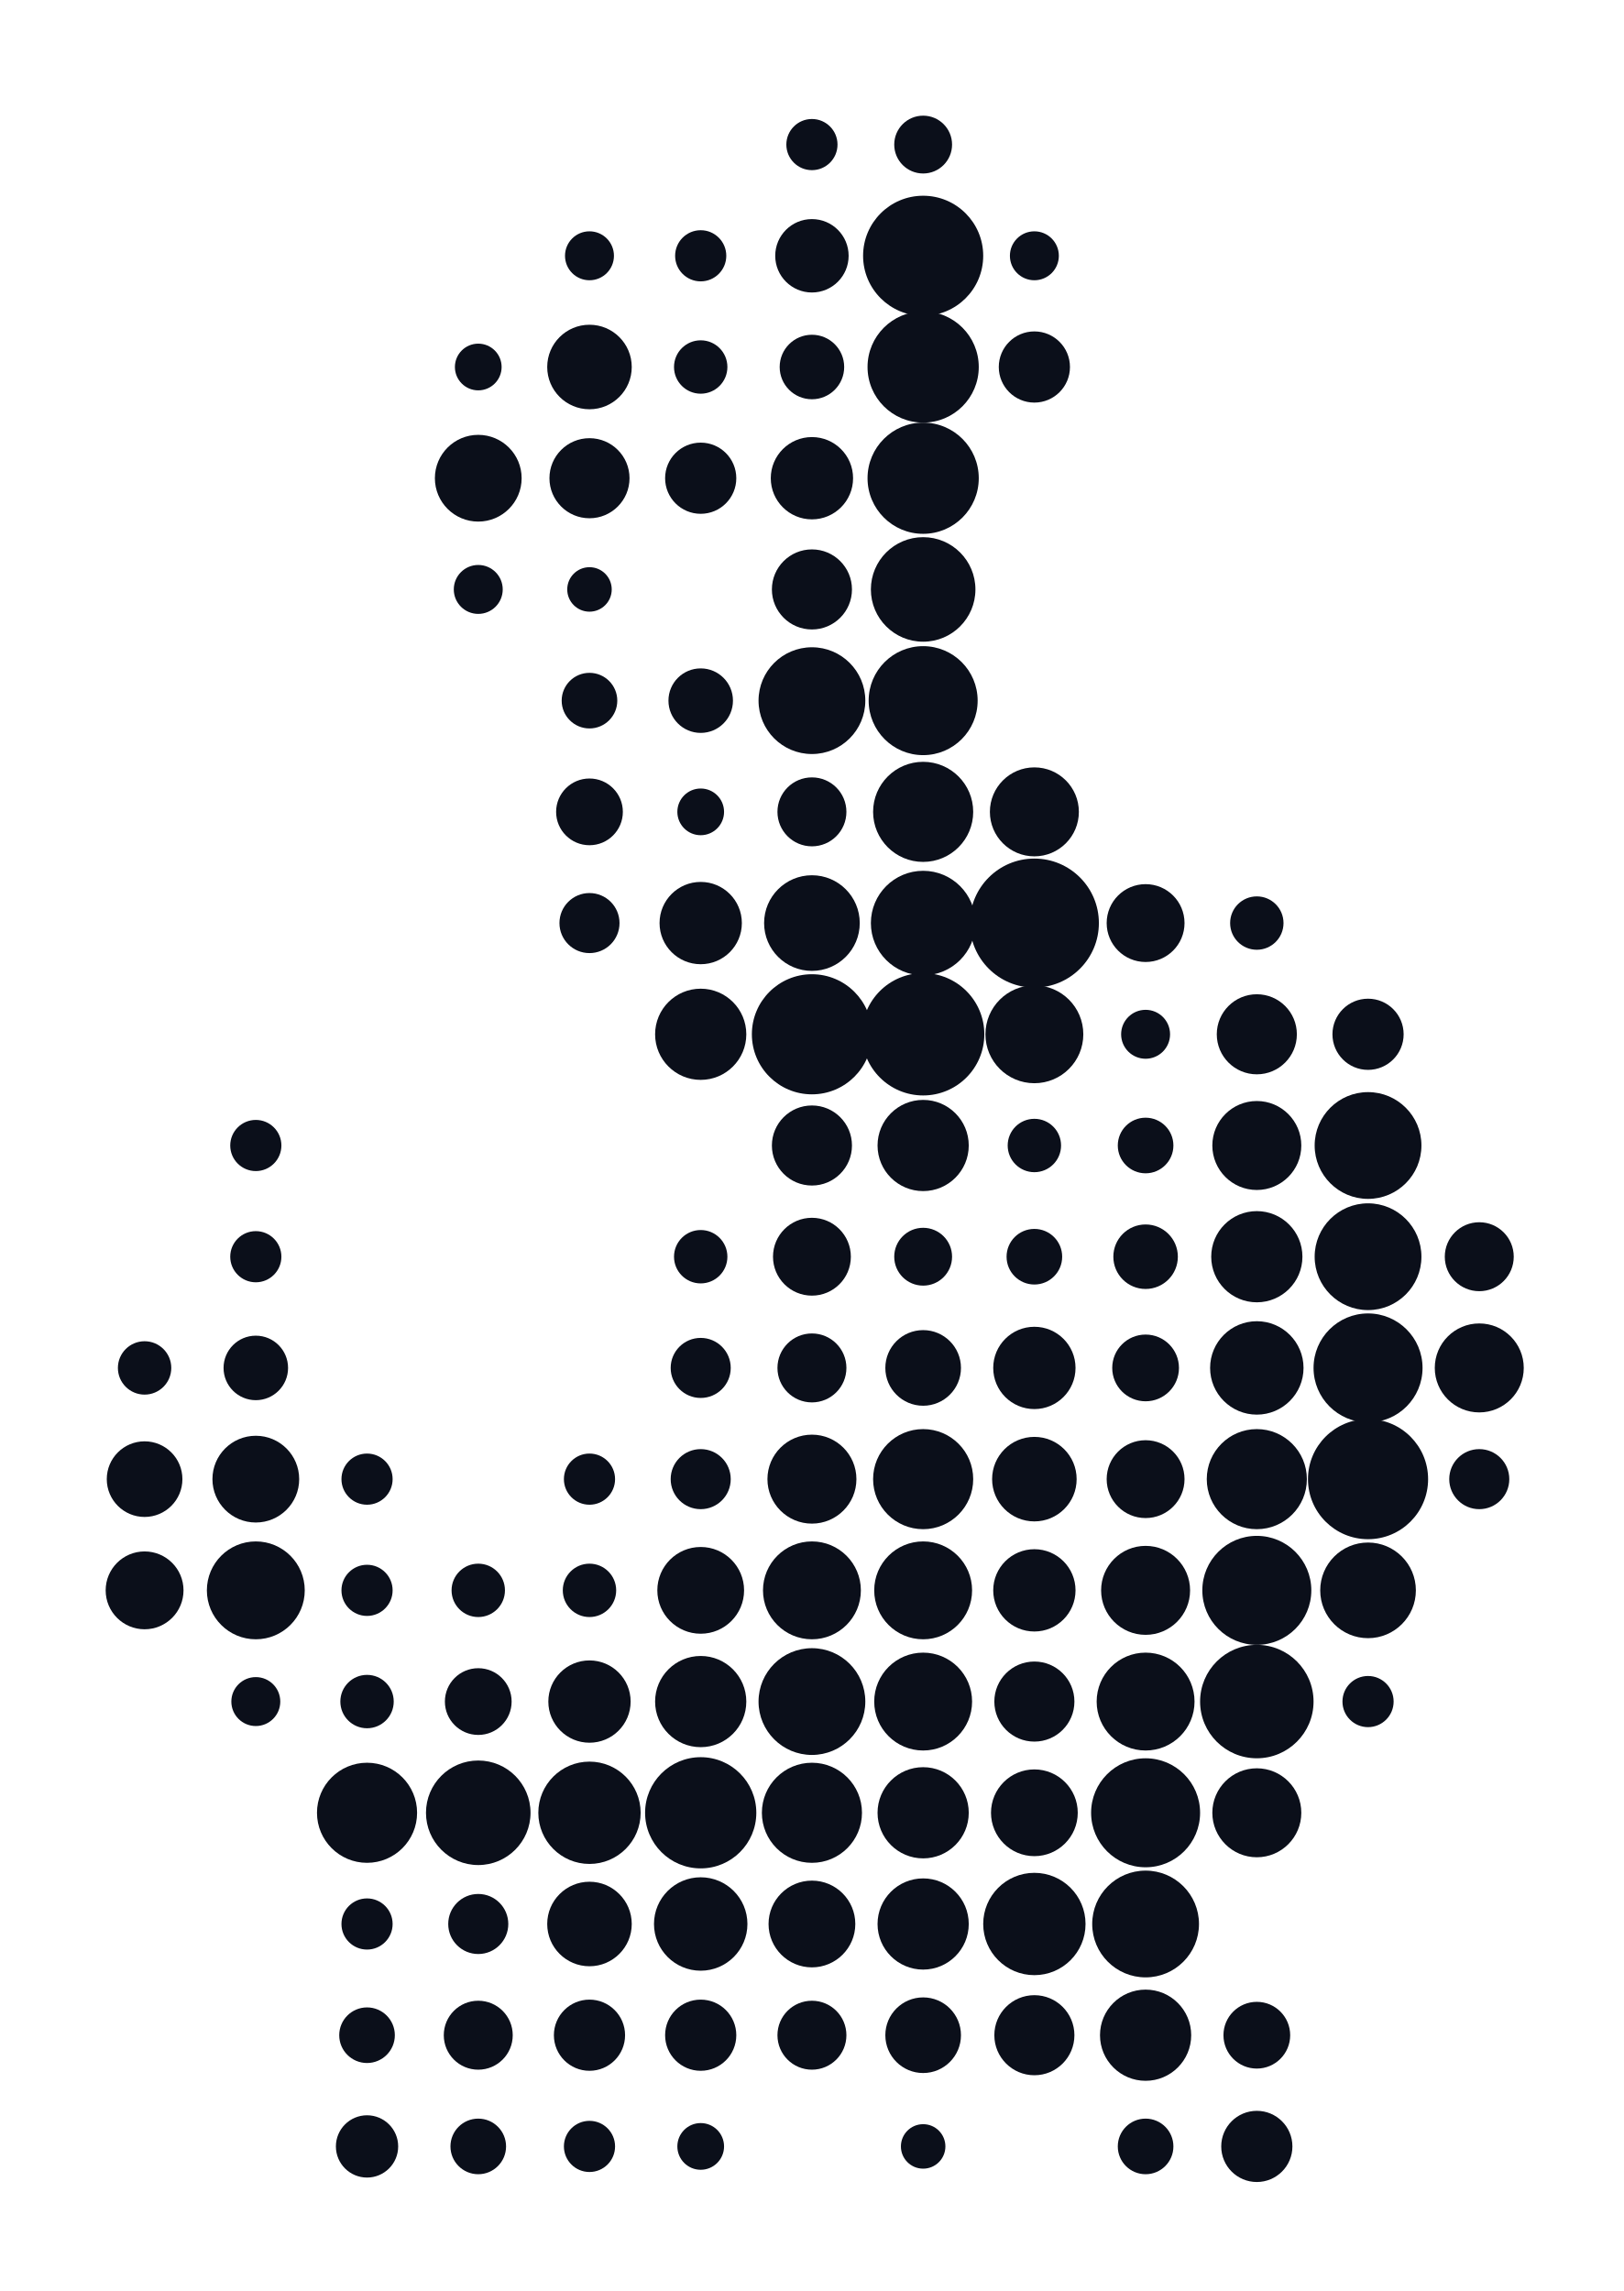
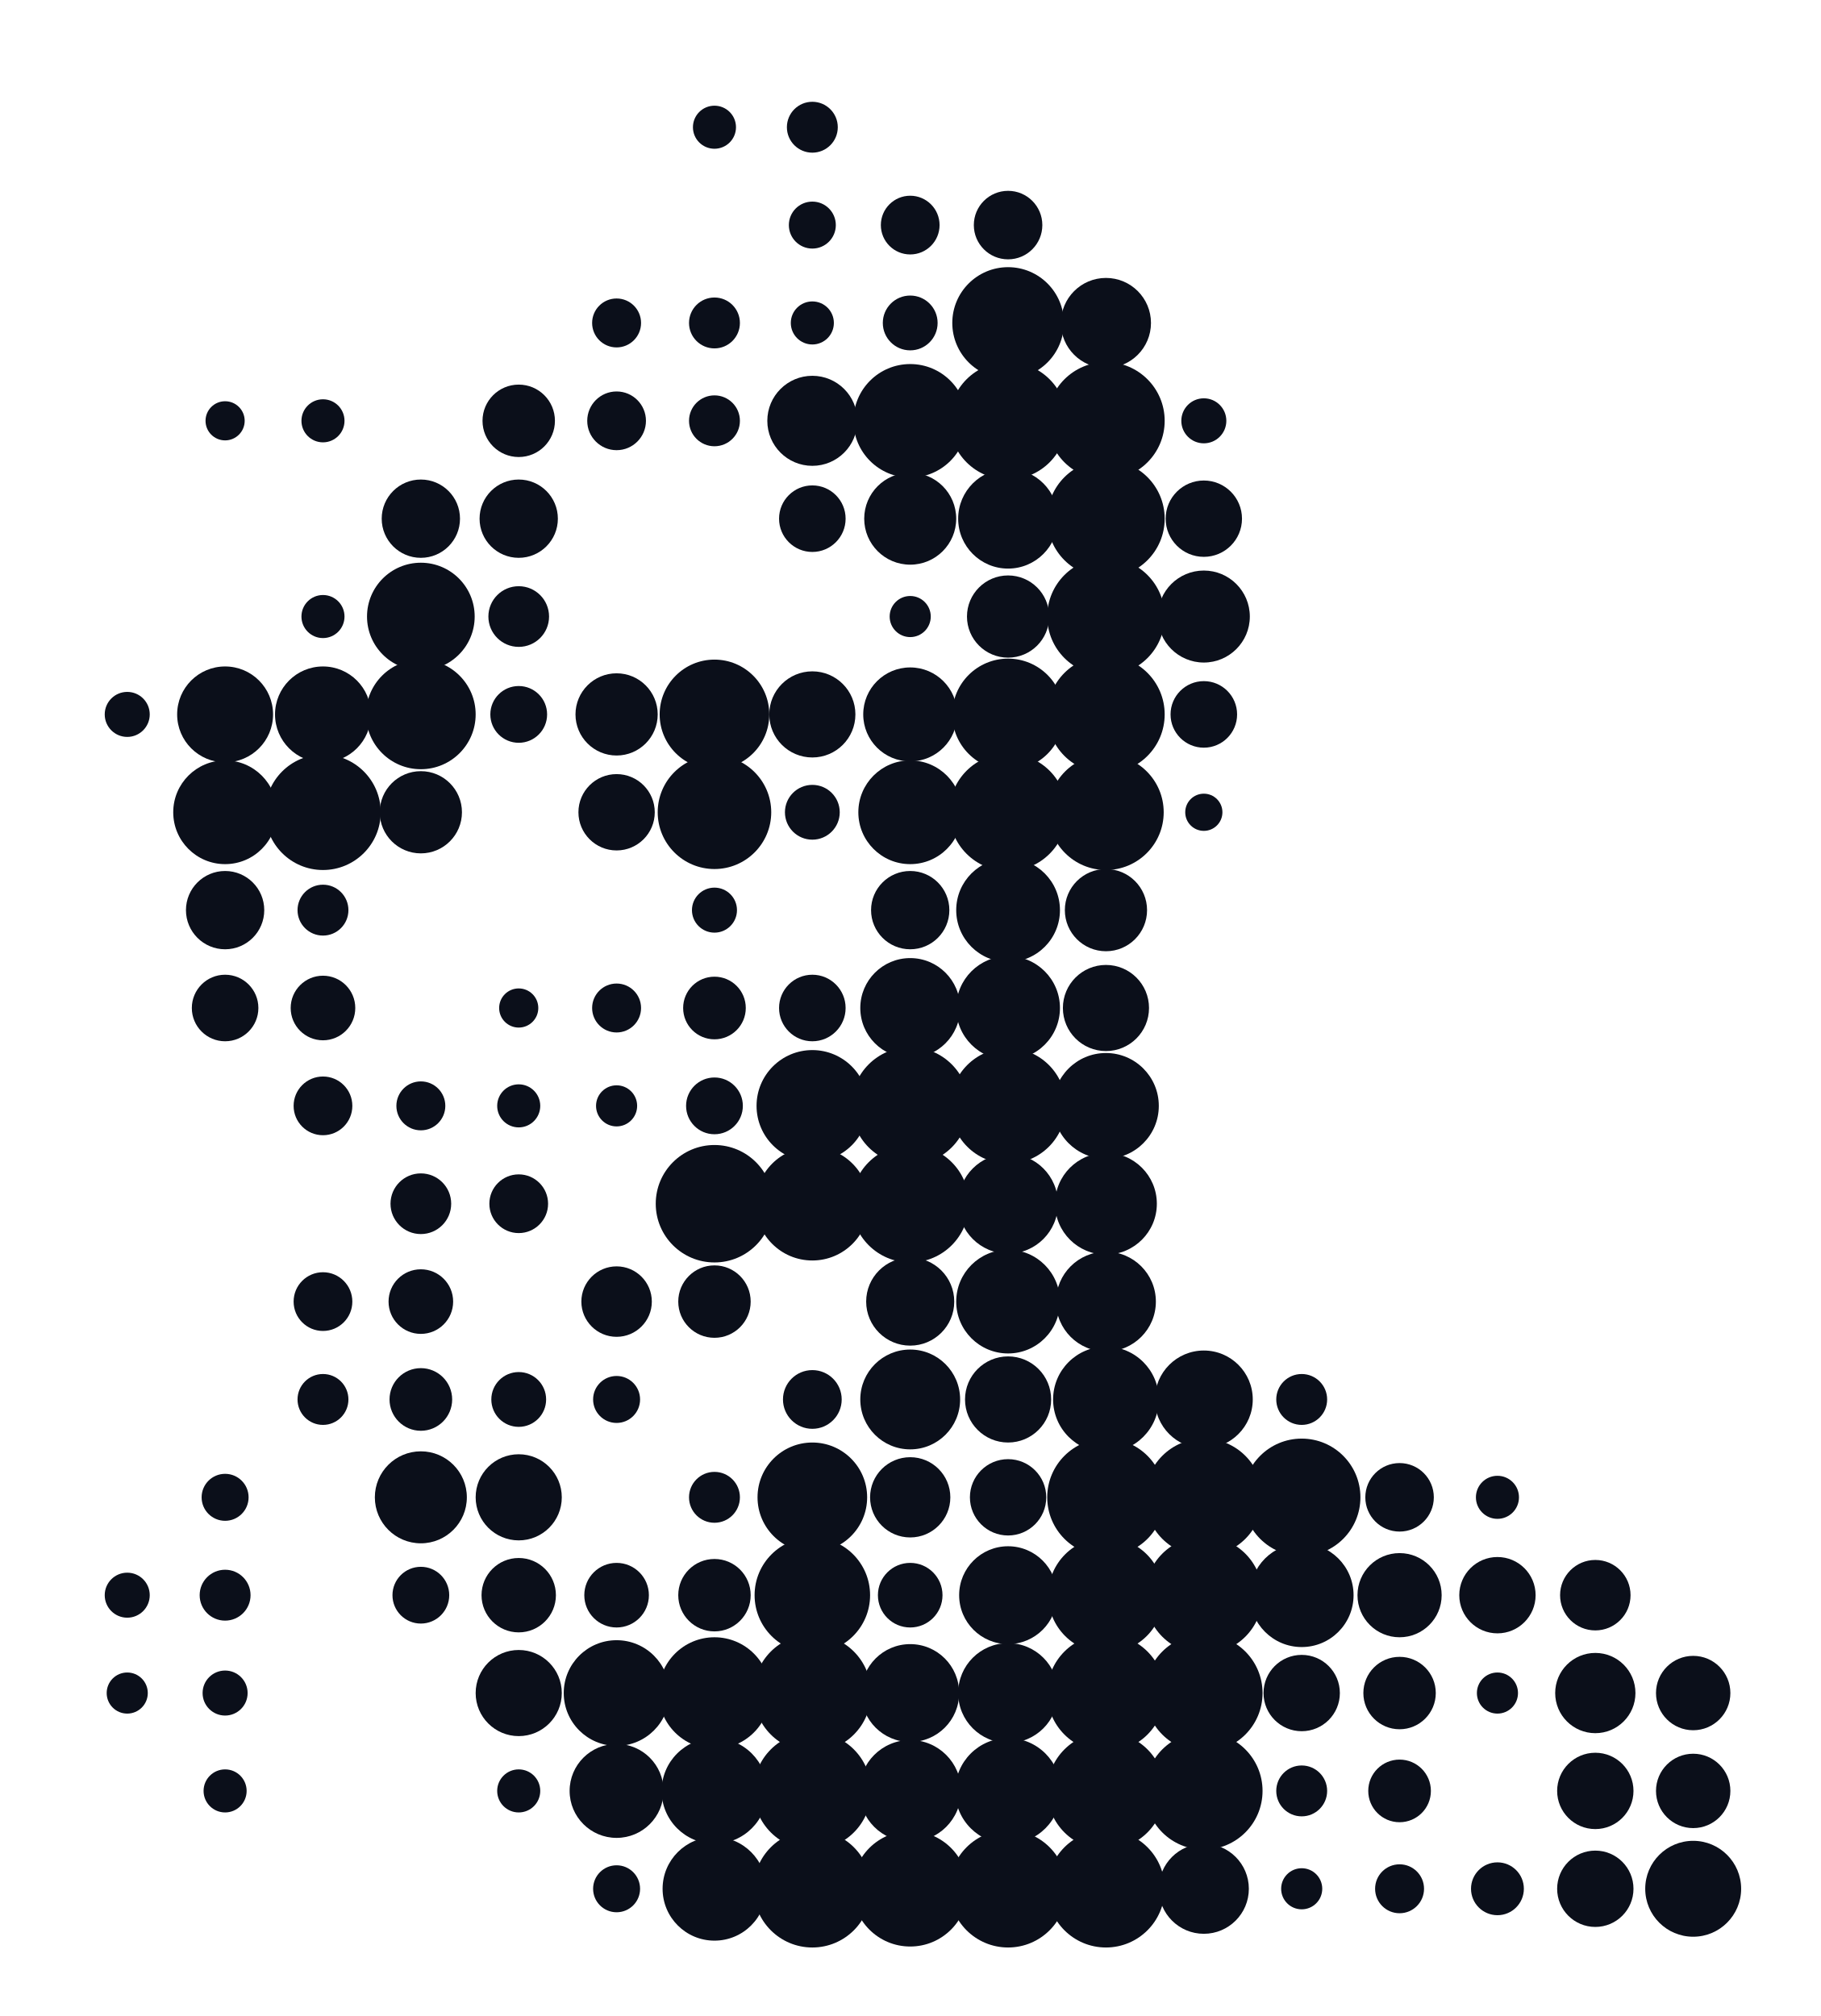
- <svg xmlns="http://www.w3.org/2000/svg" viewBox="3.2 0.2 14.6 20.6">
+ <svg xmlns="http://www.w3.org/2000/svg" viewBox="2.20 -0.80 18.60 20.60">
  <style>circle{fill:#0B0F1A}@media (prefers-color-scheme:dark){circle{fill:#E8ECF4}}</style>
-   <circle cx="10.5" cy="1.5" r="0.23" />
-   <circle cx="11.5" cy="1.5" r="0.26" />
-   <circle cx="8.5" cy="2.5" r="0.22" />
-   <circle cx="9.5" cy="2.5" r="0.23" />
-   <circle cx="10.5" cy="2.5" r="0.33" />
-   <circle cx="11.5" cy="2.5" r="0.54" />
-   <circle cx="12.5" cy="2.5" r="0.22" />
-   <circle cx="7.5" cy="3.5" r="0.21" />
-   <circle cx="8.5" cy="3.5" r="0.38" />
-   <circle cx="9.5" cy="3.5" r="0.24" />
-   <circle cx="10.5" cy="3.5" r="0.29" />
-   <circle cx="11.5" cy="3.5" r="0.5" />
-   <circle cx="12.5" cy="3.5" r="0.32" />
-   <circle cx="7.5" cy="4.5" r="0.39" />
-   <circle cx="8.5" cy="4.5" r="0.36" />
-   <circle cx="9.5" cy="4.5" r="0.32" />
-   <circle cx="10.5" cy="4.5" r="0.37" />
-   <circle cx="11.5" cy="4.5" r="0.5" />
-   <circle cx="7.5" cy="5.5" r="0.22" />
-   <circle cx="8.5" cy="5.5" r="0.2" />
-   <circle cx="10.5" cy="5.5" r="0.36" />
-   <circle cx="11.5" cy="5.5" r="0.47" />
-   <circle cx="8.5" cy="6.5" r="0.25" />
-   <circle cx="9.5" cy="6.5" r="0.29" />
-   <circle cx="10.5" cy="6.5" r="0.48" />
-   <circle cx="11.5" cy="6.5" r="0.49" />
-   <circle cx="8.5" cy="7.5" r="0.3" />
-   <circle cx="9.5" cy="7.5" r="0.21" />
-   <circle cx="10.5" cy="7.5" r="0.31" />
-   <circle cx="11.5" cy="7.5" r="0.45" />
-   <circle cx="12.5" cy="7.5" r="0.4" />
-   <circle cx="8.5" cy="8.5" r="0.27" />
-   <circle cx="9.5" cy="8.5" r="0.37" />
-   <circle cx="10.5" cy="8.5" r="0.43" />
-   <circle cx="11.5" cy="8.5" r="0.47" />
-   <circle cx="12.5" cy="8.5" r="0.58" />
-   <circle cx="13.5" cy="8.5" r="0.35" />
-   <circle cx="14.5" cy="8.5" r="0.24" />
-   <circle cx="9.5" cy="9.5" r="0.41" />
-   <circle cx="10.5" cy="9.5" r="0.54" />
-   <circle cx="11.5" cy="9.5" r="0.55" />
-   <circle cx="12.5" cy="9.5" r="0.44" />
-   <circle cx="13.5" cy="9.5" r="0.22" />
-   <circle cx="14.5" cy="9.5" r="0.36" />
-   <circle cx="15.5" cy="9.5" r="0.32" />
-   <circle cx="5.5" cy="10.5" r="0.23" />
-   <circle cx="10.5" cy="10.5" r="0.36" />
-   <circle cx="11.5" cy="10.5" r="0.41" />
-   <circle cx="12.5" cy="10.5" r="0.24" />
-   <circle cx="13.5" cy="10.5" r="0.25" />
-   <circle cx="14.5" cy="10.5" r="0.4" />
-   <circle cx="15.5" cy="10.5" r="0.48" />
-   <circle cx="5.5" cy="11.5" r="0.23" />
-   <circle cx="9.5" cy="11.5" r="0.24" />
-   <circle cx="10.5" cy="11.5" r="0.35" />
-   <circle cx="11.5" cy="11.5" r="0.26" />
-   <circle cx="12.5" cy="11.5" r="0.25" />
-   <circle cx="13.5" cy="11.5" r="0.29" />
-   <circle cx="14.5" cy="11.5" r="0.41" />
-   <circle cx="15.5" cy="11.5" r="0.48" />
-   <circle cx="16.5" cy="11.5" r="0.31" />
-   <circle cx="4.5" cy="12.5" r="0.24" />
-   <circle cx="5.5" cy="12.5" r="0.29" />
-   <circle cx="9.5" cy="12.5" r="0.27" />
-   <circle cx="10.5" cy="12.5" r="0.31" />
-   <circle cx="11.5" cy="12.5" r="0.34" />
-   <circle cx="12.5" cy="12.5" r="0.37" />
-   <circle cx="13.5" cy="12.5" r="0.3" />
-   <circle cx="14.5" cy="12.5" r="0.42" />
-   <circle cx="15.5" cy="12.5" r="0.49" />
-   <circle cx="16.5" cy="12.5" r="0.4" />
-   <circle cx="4.5" cy="13.5" r="0.34" />
-   <circle cx="5.5" cy="13.5" r="0.39" />
-   <circle cx="6.5" cy="13.5" r="0.23" />
-   <circle cx="8.5" cy="13.5" r="0.23" />
-   <circle cx="9.5" cy="13.5" r="0.27" />
-   <circle cx="10.5" cy="13.5" r="0.4" />
-   <circle cx="11.5" cy="13.5" r="0.45" />
-   <circle cx="12.5" cy="13.5" r="0.38" />
-   <circle cx="13.5" cy="13.5" r="0.35" />
-   <circle cx="14.5" cy="13.5" r="0.45" />
-   <circle cx="15.5" cy="13.5" r="0.54" />
-   <circle cx="16.5" cy="13.5" r="0.27" />
-   <circle cx="4.5" cy="14.5" r="0.35" />
-   <circle cx="5.5" cy="14.5" r="0.44" />
-   <circle cx="6.5" cy="14.5" r="0.23" />
-   <circle cx="7.5" cy="14.5" r="0.24" />
-   <circle cx="8.5" cy="14.5" r="0.24" />
-   <circle cx="9.5" cy="14.5" r="0.39" />
-   <circle cx="10.5" cy="14.5" r="0.44" />
-   <circle cx="11.5" cy="14.5" r="0.44" />
-   <circle cx="12.5" cy="14.5" r="0.37" />
-   <circle cx="13.5" cy="14.5" r="0.4" />
-   <circle cx="14.5" cy="14.5" r="0.49" />
-   <circle cx="15.5" cy="14.5" r="0.43" />
-   <circle cx="5.5" cy="15.5" r="0.22" />
-   <circle cx="6.5" cy="15.5" r="0.24" />
-   <circle cx="7.5" cy="15.5" r="0.3" />
-   <circle cx="8.5" cy="15.5" r="0.37" />
-   <circle cx="9.5" cy="15.5" r="0.41" />
-   <circle cx="10.5" cy="15.5" r="0.48" />
-   <circle cx="11.5" cy="15.5" r="0.44" />
-   <circle cx="12.5" cy="15.5" r="0.36" />
-   <circle cx="13.5" cy="15.5" r="0.44" />
-   <circle cx="14.5" cy="15.5" r="0.51" />
-   <circle cx="15.5" cy="15.5" r="0.23" />
-   <circle cx="6.5" cy="16.5" r="0.45" />
-   <circle cx="7.5" cy="16.5" r="0.47" />
-   <circle cx="8.5" cy="16.5" r="0.46" />
-   <circle cx="9.5" cy="16.5" r="0.5" />
-   <circle cx="10.5" cy="16.5" r="0.45" />
-   <circle cx="11.5" cy="16.5" r="0.41" />
-   <circle cx="12.5" cy="16.5" r="0.39" />
-   <circle cx="13.5" cy="16.5" r="0.49" />
-   <circle cx="14.5" cy="16.5" r="0.4" />
-   <circle cx="6.5" cy="17.5" r="0.23" />
-   <circle cx="7.5" cy="17.5" r="0.27" />
-   <circle cx="8.5" cy="17.5" r="0.38" />
-   <circle cx="9.5" cy="17.5" r="0.42" />
-   <circle cx="10.5" cy="17.5" r="0.39" />
-   <circle cx="11.5" cy="17.5" r="0.41" />
-   <circle cx="12.5" cy="17.5" r="0.46" />
-   <circle cx="13.5" cy="17.5" r="0.48" />
-   <circle cx="6.5" cy="18.5" r="0.25" />
-   <circle cx="7.5" cy="18.5" r="0.31" />
-   <circle cx="8.5" cy="18.5" r="0.32" />
-   <circle cx="9.5" cy="18.5" r="0.32" />
-   <circle cx="10.5" cy="18.5" r="0.31" />
-   <circle cx="11.5" cy="18.5" r="0.34" />
-   <circle cx="12.5" cy="18.5" r="0.36" />
-   <circle cx="13.5" cy="18.5" r="0.41" />
-   <circle cx="14.5" cy="18.5" r="0.3" />
-   <circle cx="6.5" cy="19.5" r="0.28" />
-   <circle cx="7.5" cy="19.5" r="0.25" />
-   <circle cx="8.5" cy="19.5" r="0.23" />
-   <circle cx="9.5" cy="19.5" r="0.21" />
-   <circle cx="11.5" cy="19.5" r="0.2" />
-   <circle cx="13.5" cy="19.5" r="0.25" />
-   <circle cx="14.5" cy="19.5" r="0.32" />
+   <circle cx="9.5" cy="0.5" r="0.22" />
+   <circle cx="10.5" cy="0.5" r="0.26" />
+   <circle cx="10.5" cy="1.5" r="0.24" />
+   <circle cx="11.5" cy="1.5" r="0.3" />
+   <circle cx="12.5" cy="1.5" r="0.35" />
+   <circle cx="8.5" cy="2.5" r="0.25" />
+   <circle cx="9.5" cy="2.5" r="0.26" />
+   <circle cx="10.5" cy="2.5" r="0.22" />
+   <circle cx="11.5" cy="2.5" r="0.28" />
+   <circle cx="12.5" cy="2.5" r="0.57" />
+   <circle cx="13.5" cy="2.5" r="0.46" />
+   <circle cx="4.5" cy="3.5" r="0.2" />
+   <circle cx="5.5" cy="3.5" r="0.22" />
+   <circle cx="7.5" cy="3.5" r="0.37" />
+   <circle cx="8.5" cy="3.5" r="0.3" />
+   <circle cx="9.5" cy="3.5" r="0.26" />
+   <circle cx="10.5" cy="3.5" r="0.46" />
+   <circle cx="11.5" cy="3.5" r="0.58" />
+   <circle cx="12.5" cy="3.5" r="0.6" />
+   <circle cx="13.5" cy="3.5" r="0.6" />
+   <circle cx="14.5" cy="3.5" r="0.23" />
+   <circle cx="6.5" cy="4.5" r="0.4" />
+   <circle cx="7.5" cy="4.5" r="0.4" />
+   <circle cx="10.5" cy="4.5" r="0.34" />
+   <circle cx="11.5" cy="4.5" r="0.47" />
+   <circle cx="12.5" cy="4.5" r="0.51" />
+   <circle cx="13.5" cy="4.5" r="0.6" />
+   <circle cx="14.5" cy="4.5" r="0.39" />
+   <circle cx="5.5" cy="5.5" r="0.22" />
+   <circle cx="6.5" cy="5.5" r="0.55" />
+   <circle cx="7.5" cy="5.5" r="0.31" />
+   <circle cx="11.5" cy="5.5" r="0.21" />
+   <circle cx="12.5" cy="5.5" r="0.42" />
+   <circle cx="13.5" cy="5.5" r="0.6" />
+   <circle cx="14.5" cy="5.5" r="0.47" />
+   <circle cx="3.5" cy="6.5" r="0.23" />
+   <circle cx="4.5" cy="6.5" r="0.49" />
+   <circle cx="5.5" cy="6.5" r="0.49" />
+   <circle cx="6.5" cy="6.5" r="0.56" />
+   <circle cx="7.5" cy="6.5" r="0.29" />
+   <circle cx="8.5" cy="6.5" r="0.42" />
+   <circle cx="9.5" cy="6.5" r="0.56" />
+   <circle cx="10.5" cy="6.5" r="0.44" />
+   <circle cx="11.5" cy="6.5" r="0.48" />
+   <circle cx="12.5" cy="6.5" r="0.57" />
+   <circle cx="13.5" cy="6.5" r="0.6" />
+   <circle cx="14.5" cy="6.5" r="0.34" />
+   <circle cx="4.5" cy="7.5" r="0.53" />
+   <circle cx="5.5" cy="7.5" r="0.59" />
+   <circle cx="6.5" cy="7.5" r="0.42" />
+   <circle cx="8.5" cy="7.5" r="0.39" />
+   <circle cx="9.5" cy="7.5" r="0.58" />
+   <circle cx="10.5" cy="7.5" r="0.28" />
+   <circle cx="11.5" cy="7.5" r="0.53" />
+   <circle cx="12.5" cy="7.5" r="0.6" />
+   <circle cx="13.5" cy="7.5" r="0.59" />
+   <circle cx="14.5" cy="7.5" r="0.19" />
+   <circle cx="4.5" cy="8.5" r="0.4" />
+   <circle cx="5.5" cy="8.5" r="0.26" />
+   <circle cx="9.5" cy="8.5" r="0.23" />
+   <circle cx="11.5" cy="8.5" r="0.4" />
+   <circle cx="12.5" cy="8.5" r="0.53" />
+   <circle cx="13.5" cy="8.5" r="0.42" />
+   <circle cx="4.5" cy="9.5" r="0.34" />
+   <circle cx="5.5" cy="9.5" r="0.33" />
+   <circle cx="7.5" cy="9.5" r="0.2" />
+   <circle cx="8.5" cy="9.5" r="0.25" />
+   <circle cx="9.5" cy="9.5" r="0.32" />
+   <circle cx="10.5" cy="9.5" r="0.34" />
+   <circle cx="11.5" cy="9.5" r="0.51" />
+   <circle cx="12.5" cy="9.5" r="0.53" />
+   <circle cx="13.5" cy="9.5" r="0.44" />
+   <circle cx="5.5" cy="10.5" r="0.3" />
+   <circle cx="6.5" cy="10.5" r="0.25" />
+   <circle cx="7.5" cy="10.5" r="0.22" />
+   <circle cx="8.5" cy="10.5" r="0.21" />
+   <circle cx="9.5" cy="10.5" r="0.29" />
+   <circle cx="10.5" cy="10.5" r="0.57" />
+   <circle cx="11.5" cy="10.5" r="0.6" />
+   <circle cx="12.5" cy="10.5" r="0.59" />
+   <circle cx="13.5" cy="10.5" r="0.54" />
+   <circle cx="6.5" cy="11.5" r="0.31" />
+   <circle cx="7.5" cy="11.5" r="0.3" />
+   <circle cx="9.5" cy="11.5" r="0.6" />
+   <circle cx="10.5" cy="11.5" r="0.58" />
+   <circle cx="11.5" cy="11.5" r="0.6" />
+   <circle cx="12.5" cy="11.5" r="0.51" />
+   <circle cx="13.5" cy="11.5" r="0.52" />
+   <circle cx="5.5" cy="12.5" r="0.3" />
+   <circle cx="6.5" cy="12.5" r="0.33" />
+   <circle cx="8.5" cy="12.5" r="0.36" />
+   <circle cx="9.5" cy="12.5" r="0.37" />
+   <circle cx="11.5" cy="12.5" r="0.45" />
+   <circle cx="12.5" cy="12.5" r="0.53" />
+   <circle cx="13.5" cy="12.5" r="0.51" />
+   <circle cx="5.5" cy="13.5" r="0.26" />
+   <circle cx="6.5" cy="13.5" r="0.32" />
+   <circle cx="7.5" cy="13.5" r="0.28" />
+   <circle cx="8.5" cy="13.5" r="0.24" />
+   <circle cx="10.5" cy="13.5" r="0.3" />
+   <circle cx="11.5" cy="13.5" r="0.51" />
+   <circle cx="12.5" cy="13.5" r="0.44" />
+   <circle cx="13.5" cy="13.5" r="0.54" />
+   <circle cx="14.5" cy="13.5" r="0.5" />
+   <circle cx="15.5" cy="13.5" r="0.26" />
+   <circle cx="4.5" cy="14.5" r="0.24" />
+   <circle cx="6.5" cy="14.5" r="0.47" />
+   <circle cx="7.5" cy="14.5" r="0.44" />
+   <circle cx="9.5" cy="14.5" r="0.26" />
+   <circle cx="10.5" cy="14.5" r="0.56" />
+   <circle cx="11.5" cy="14.5" r="0.41" />
+   <circle cx="12.5" cy="14.5" r="0.39" />
+   <circle cx="13.5" cy="14.5" r="0.6" />
+   <circle cx="14.5" cy="14.5" r="0.6" />
+   <circle cx="15.5" cy="14.5" r="0.6" />
+   <circle cx="16.5" cy="14.5" r="0.35" />
+   <circle cx="17.5" cy="14.5" r="0.22" />
+   <circle cx="3.5" cy="15.5" r="0.23" />
+   <circle cx="4.5" cy="15.5" r="0.26" />
+   <circle cx="6.5" cy="15.5" r="0.29" />
+   <circle cx="7.5" cy="15.5" r="0.38" />
+   <circle cx="8.5" cy="15.5" r="0.33" />
+   <circle cx="9.5" cy="15.5" r="0.37" />
+   <circle cx="10.5" cy="15.5" r="0.59" />
+   <circle cx="11.5" cy="15.5" r="0.33" />
+   <circle cx="12.5" cy="15.5" r="0.5" />
+   <circle cx="13.5" cy="15.5" r="0.59" />
+   <circle cx="14.5" cy="15.5" r="0.6" />
+   <circle cx="15.5" cy="15.5" r="0.53" />
+   <circle cx="16.5" cy="15.5" r="0.43" />
+   <circle cx="17.5" cy="15.5" r="0.39" />
+   <circle cx="18.5" cy="15.5" r="0.36" />
+   <circle cx="3.5" cy="16.5" r="0.21" />
+   <circle cx="4.5" cy="16.5" r="0.23" />
+   <circle cx="7.5" cy="16.5" r="0.44" />
+   <circle cx="8.5" cy="16.5" r="0.54" />
+   <circle cx="9.5" cy="16.5" r="0.57" />
+   <circle cx="10.5" cy="16.5" r="0.6" />
+   <circle cx="11.5" cy="16.5" r="0.5" />
+   <circle cx="12.5" cy="16.5" r="0.51" />
+   <circle cx="13.5" cy="16.5" r="0.6" />
+   <circle cx="14.5" cy="16.5" r="0.6" />
+   <circle cx="15.5" cy="16.5" r="0.39" />
+   <circle cx="16.5" cy="16.5" r="0.37" />
+   <circle cx="17.5" cy="16.5" r="0.21" />
+   <circle cx="18.5" cy="16.5" r="0.41" />
+   <circle cx="19.5" cy="16.5" r="0.38" />
+   <circle cx="4.5" cy="17.5" r="0.22" />
+   <circle cx="7.5" cy="17.5" r="0.22" />
+   <circle cx="8.5" cy="17.5" r="0.48" />
+   <circle cx="9.5" cy="17.5" r="0.54" />
+   <circle cx="10.5" cy="17.5" r="0.6" />
+   <circle cx="11.5" cy="17.5" r="0.52" />
+   <circle cx="12.5" cy="17.5" r="0.54" />
+   <circle cx="13.5" cy="17.5" r="0.6" />
+   <circle cx="14.5" cy="17.5" r="0.6" />
+   <circle cx="15.5" cy="17.5" r="0.26" />
+   <circle cx="16.5" cy="17.5" r="0.32" />
+   <circle cx="18.5" cy="17.5" r="0.39" />
+   <circle cx="19.5" cy="17.5" r="0.38" />
+   <circle cx="8.5" cy="18.5" r="0.24" />
+   <circle cx="9.5" cy="18.5" r="0.53" />
+   <circle cx="10.5" cy="18.5" r="0.6" />
+   <circle cx="11.5" cy="18.5" r="0.59" />
+   <circle cx="12.5" cy="18.5" r="0.6" />
+   <circle cx="13.5" cy="18.5" r="0.6" />
+   <circle cx="14.5" cy="18.5" r="0.46" />
+   <circle cx="15.5" cy="18.5" r="0.21" />
+   <circle cx="16.5" cy="18.5" r="0.25" />
+   <circle cx="17.5" cy="18.5" r="0.27" />
+   <circle cx="18.5" cy="18.5" r="0.39" />
+   <circle cx="19.5" cy="18.5" r="0.49" />
</svg>
